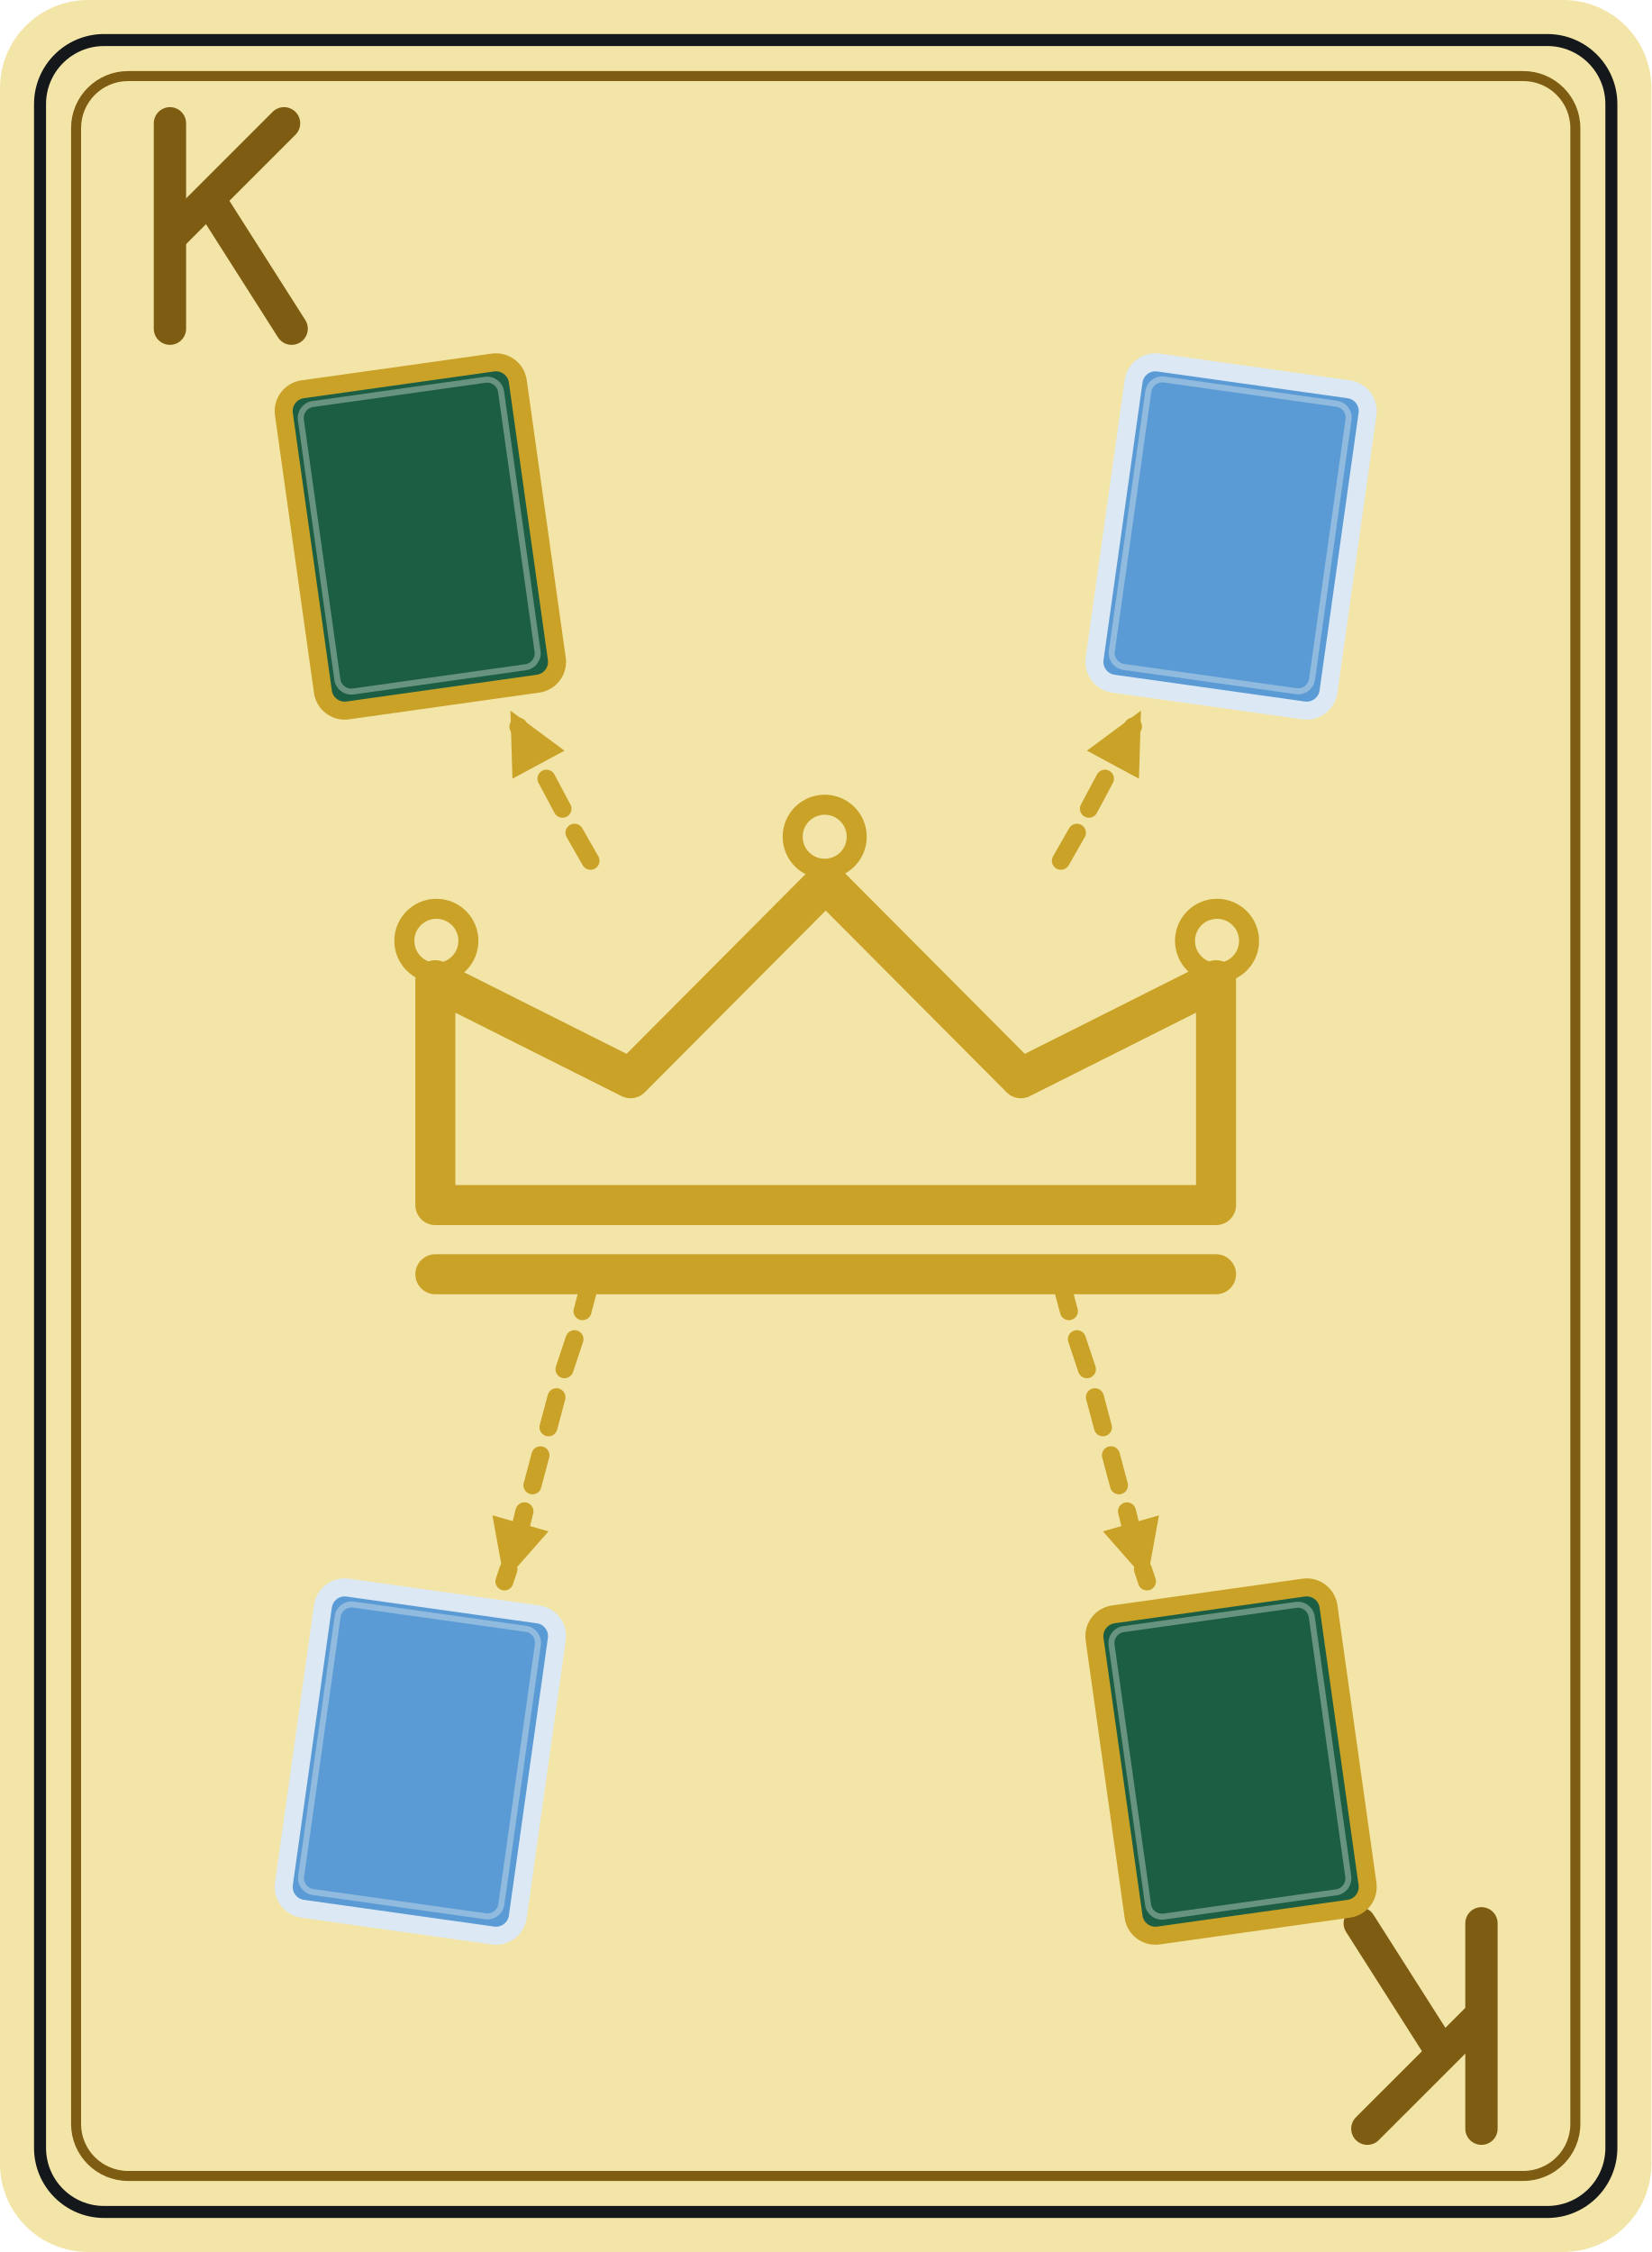
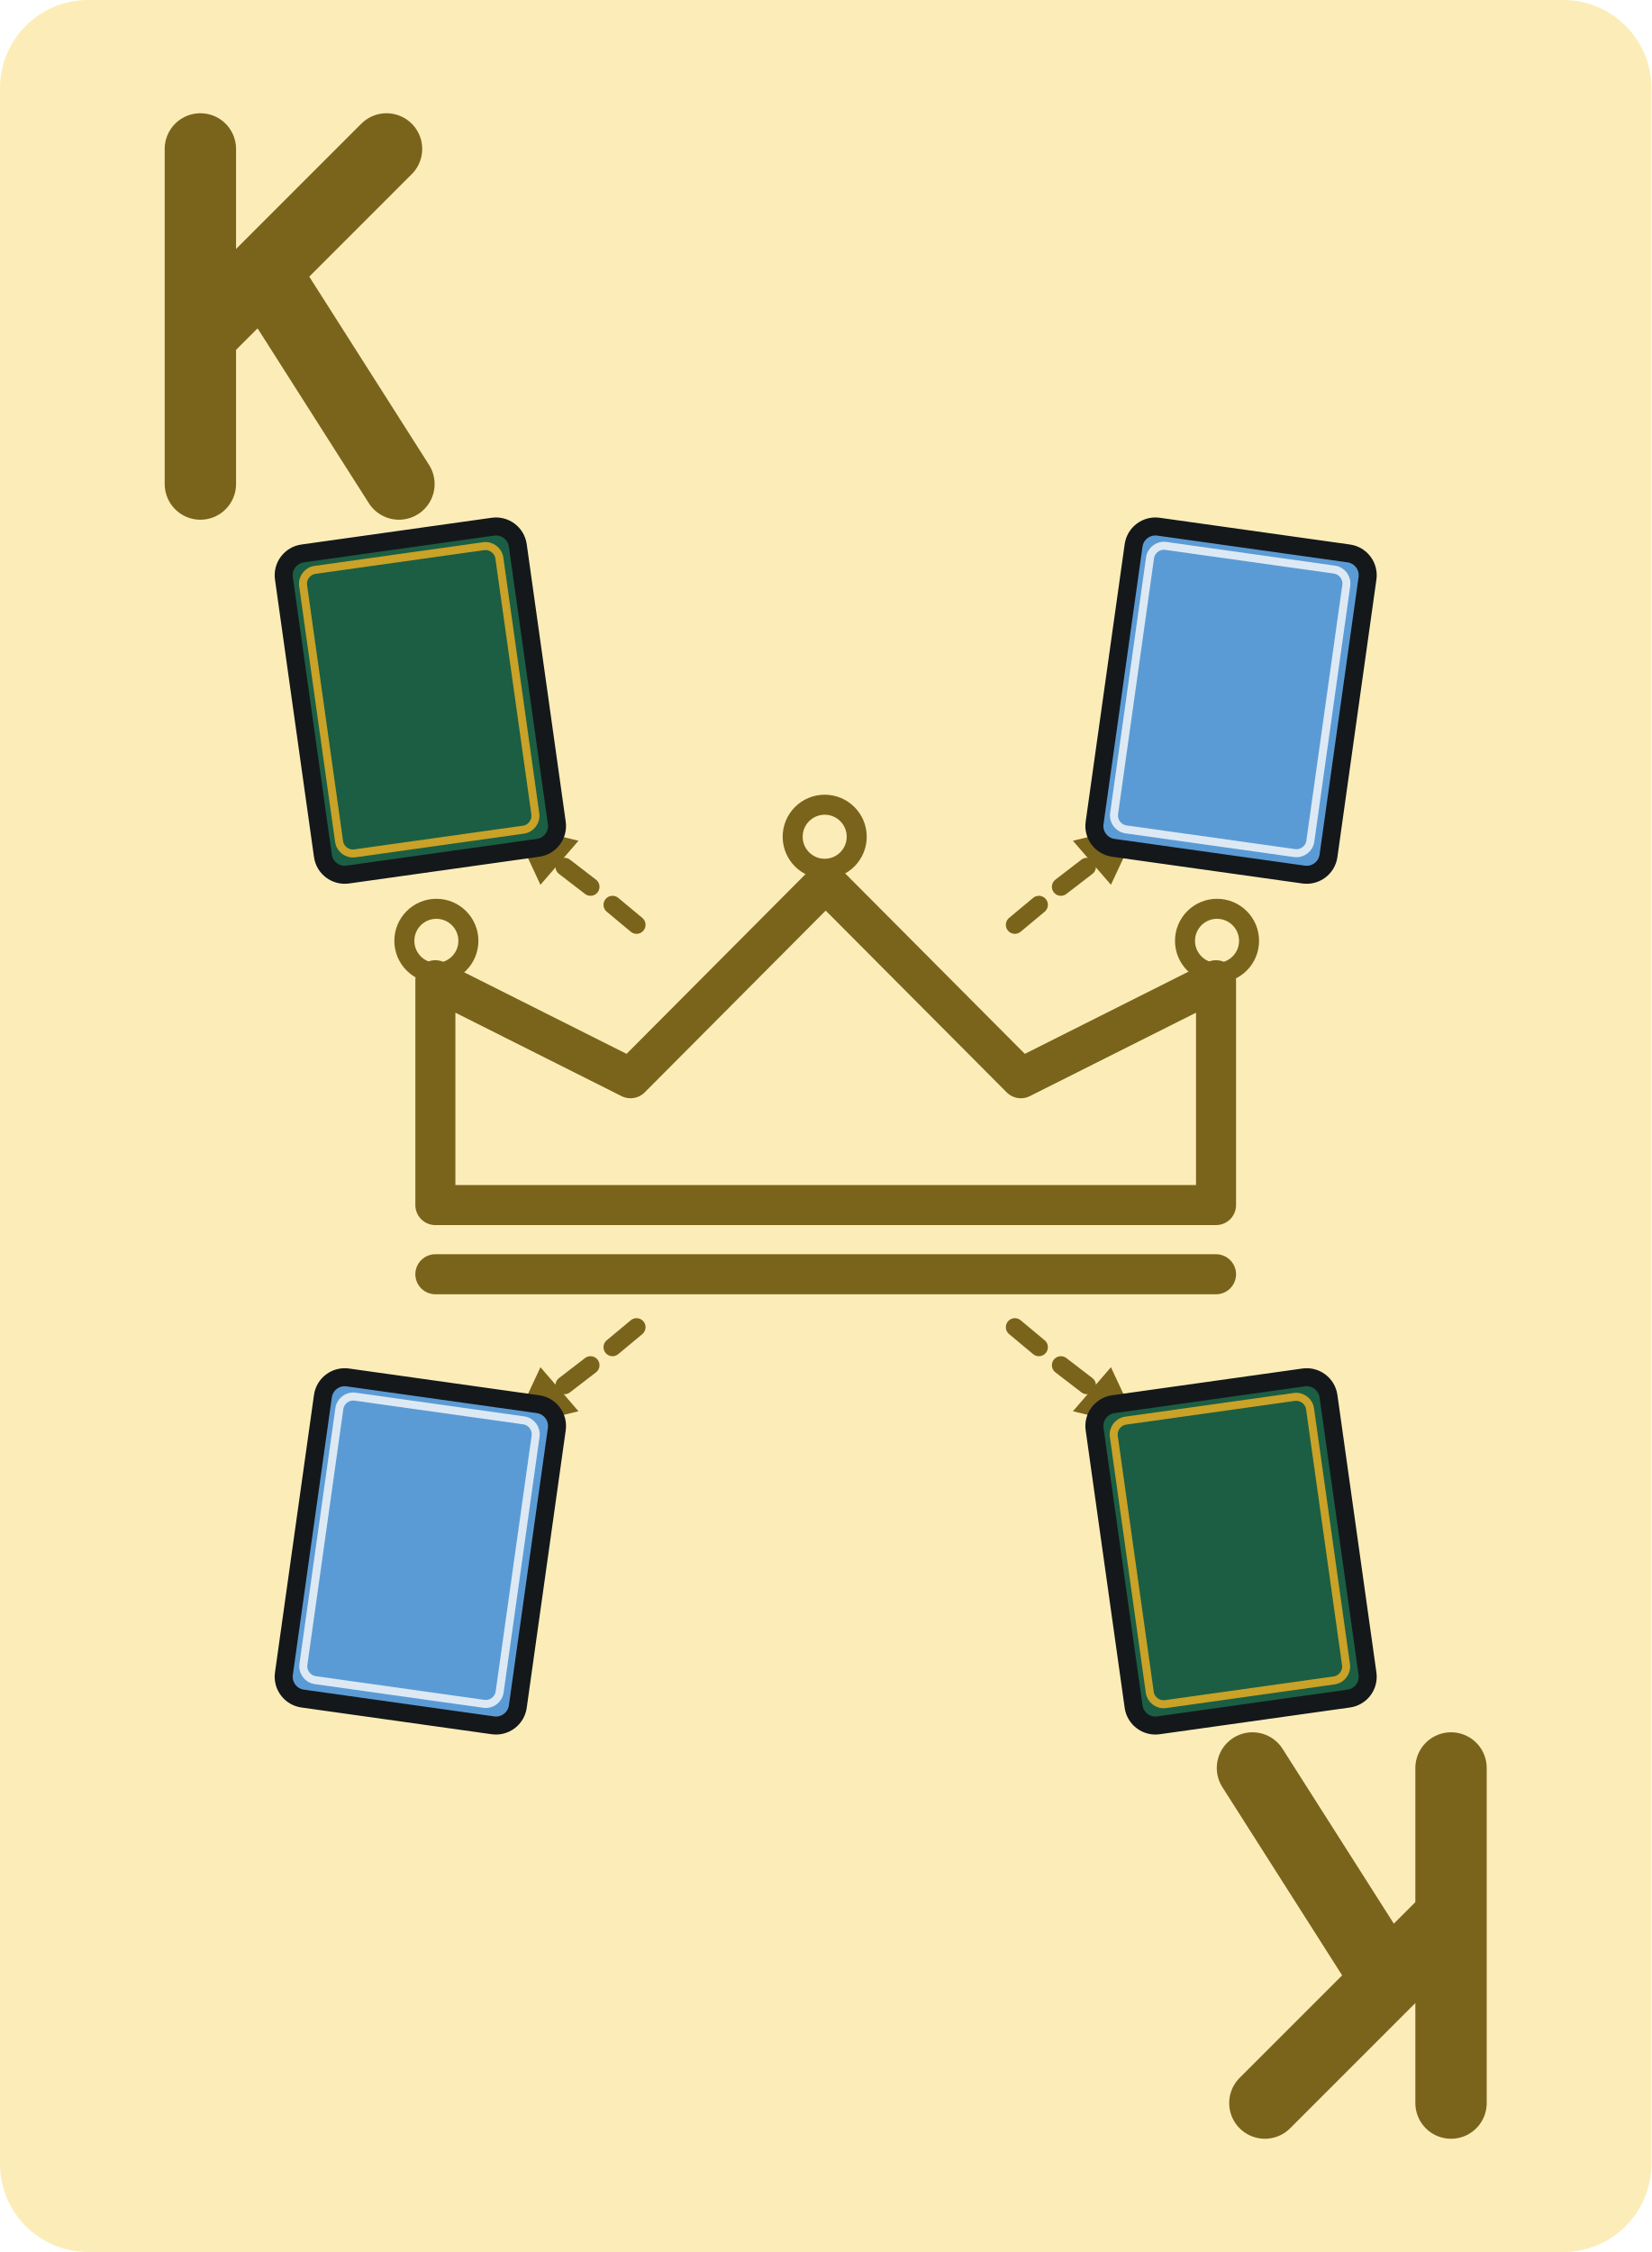
<svg xmlns="http://www.w3.org/2000/svg" viewBox="0 0 825 1125">
-   <rect width="825" height="1125" rx="44" fill="#F3E5A8" />
-   <rect x="20" y="20" width="785" height="1085" rx="32" fill="none" stroke="#14181B" stroke-width="6" />
-   <rect x="38" y="38" width="749" height="1049" rx="26" fill="none" stroke="#7E5C11" stroke-width="5" />
-   <g transform="translate(64 54) scale(0.95)">
-     <path d="M22 8 L22 116" fill="none" stroke="#7E5C11" stroke-width="17" stroke-linecap="round" stroke-linejoin="round" />
-     <path d="M82 8 L24 66" fill="none" stroke="#7E5C11" stroke-width="17" stroke-linecap="round" stroke-linejoin="round" />
-     <path d="M44 50 L86 116" fill="none" stroke="#7E5C11" stroke-width="17" stroke-linecap="round" stroke-linejoin="round" />
+   <rect width="825" height="1125" rx="44" fill="#FCEDB8" />
+   <g transform="translate(66 62) scale(1.55)">
+     <path d="M22 8 L22 116" fill="none" stroke="#7A641B" stroke-width="23" stroke-linecap="round" stroke-linejoin="round" />
+     <path d="M82 8 L24 66" fill="none" stroke="#7A641B" stroke-width="23" stroke-linecap="round" stroke-linejoin="round" />
+     <path d="M44 50 L86 116" fill="none" stroke="#7A641B" stroke-width="23" stroke-linecap="round" stroke-linejoin="round" />
  </g>
  <g transform="rotate(180 412.5 562.5)">
-     <g transform="translate(64 54) scale(0.95)">
-       <path d="M22 8 L22 116" fill="none" stroke="#7E5C11" stroke-width="17" stroke-linecap="round" stroke-linejoin="round" />
-       <path d="M82 8 L24 66" fill="none" stroke="#7E5C11" stroke-width="17" stroke-linecap="round" stroke-linejoin="round" />
-       <path d="M44 50 L86 116" fill="none" stroke="#7E5C11" stroke-width="17" stroke-linecap="round" stroke-linejoin="round" />
+     <g transform="translate(66 62) scale(1.55)">
+       <path d="M22 8 L22 116" fill="none" stroke="#7A641B" stroke-width="23" stroke-linecap="round" stroke-linejoin="round" />
+       <path d="M82 8 L24 66" fill="none" stroke="#7A641B" stroke-width="23" stroke-linecap="round" stroke-linejoin="round" />
+       <path d="M44 50 L86 116" fill="none" stroke="#7A641B" stroke-width="23" stroke-linecap="round" stroke-linejoin="round" />
    </g>
  </g>
-   <line x1="295" y1="430" x2="287" y2="416" stroke="#C9A227" stroke-width="9" stroke-linecap="round" />
-   <line x1="281" y1="404" x2="273" y2="389" stroke="#C9A227" stroke-width="9" stroke-linecap="round" />
-   <line x1="267" y1="377" x2="259" y2="363" stroke="#C9A227" stroke-width="9" stroke-linecap="round" />
-   <polygon points="255,355 282,375 256,389" fill="#C9A227" />
-   <line x1="530" y1="430" x2="538" y2="416" stroke="#C9A227" stroke-width="9" stroke-linecap="round" />
-   <line x1="544" y1="404" x2="552" y2="389" stroke="#C9A227" stroke-width="9" stroke-linecap="round" />
-   <line x1="558" y1="377" x2="566" y2="363" stroke="#C9A227" stroke-width="9" stroke-linecap="round" />
-   <polygon points="570,355 569,389 543,375" fill="#C9A227" />
-   <line x1="295" y1="640" x2="291" y2="655" stroke="#C9A227" stroke-width="9" stroke-linecap="round" />
-   <line x1="287" y1="669" x2="282" y2="684" stroke="#C9A227" stroke-width="9" stroke-linecap="round" />
-   <line x1="278" y1="698" x2="274" y2="713" stroke="#C9A227" stroke-width="9" stroke-linecap="round" />
-   <line x1="270" y1="727" x2="266" y2="742" stroke="#C9A227" stroke-width="9" stroke-linecap="round" />
-   <line x1="262" y1="755" x2="258" y2="771" stroke="#C9A227" stroke-width="9" stroke-linecap="round" />
-   <line x1="254" y1="784" x2="252" y2="790" stroke="#C9A227" stroke-width="9" stroke-linecap="round" />
-   <polygon points="252,790 246,757 274,765" fill="#C9A227" />
-   <line x1="530" y1="640" x2="534" y2="655" stroke="#C9A227" stroke-width="9" stroke-linecap="round" />
-   <line x1="538" y1="669" x2="543" y2="684" stroke="#C9A227" stroke-width="9" stroke-linecap="round" />
-   <line x1="547" y1="698" x2="551" y2="713" stroke="#C9A227" stroke-width="9" stroke-linecap="round" />
-   <line x1="555" y1="727" x2="559" y2="742" stroke="#C9A227" stroke-width="9" stroke-linecap="round" />
-   <line x1="563" y1="755" x2="567" y2="771" stroke="#C9A227" stroke-width="9" stroke-linecap="round" />
-   <line x1="571" y1="784" x2="573" y2="790" stroke="#C9A227" stroke-width="9" stroke-linecap="round" />
-   <polygon points="573,790 551,765 579,757" fill="#C9A227" />
-   <path d="M 217.5,602.0 L 217.5,489.68 L 315.0,538.64 L 412.5,440.72 L 510.0,538.64 L 607.5,489.68 L 607.5,602.0 Z" fill="none" stroke="#C9A227" stroke-width="20" stroke-linejoin="round" />
-   <line x1="217.5" y1="636.56" x2="607.5" y2="636.56" stroke="#C9A227" stroke-width="20" stroke-linecap="round" />
-   <circle cx="218" cy="470" r="16" fill="none" stroke="#C9A227" stroke-width="10" />
-   <circle cx="412" cy="418" r="16" fill="none" stroke="#C9A227" stroke-width="10" />
-   <circle cx="608" cy="470" r="16" fill="none" stroke="#C9A227" stroke-width="10" />
-   <g transform="rotate(-8 210 268)">
-     <rect x="151" y="187" width="118" height="162" rx="11" fill="#1B5E43" stroke="#C9A227" stroke-width="9" />
-     <rect x="159" y="195" width="101" height="145" rx="7" fill="none" stroke="#F7F5EF" stroke-width="3" opacity="0.35" />
+   <line x1="318" y1="462" x2="306" y2="452" stroke="#7A641B" stroke-width="9" stroke-linecap="round" />
+   <line x1="295" y1="443" x2="282" y2="433" stroke="#7A641B" stroke-width="9" stroke-linecap="round" />
+   <line x1="271" y1="424" x2="259" y2="414" stroke="#7A641B" stroke-width="9" stroke-linecap="round" />
+   <polygon points="256,412 289,420 270,442" fill="#7A641B" />
+   <line x1="507" y1="462" x2="519" y2="452" stroke="#7A641B" stroke-width="9" stroke-linecap="round" />
+   <line x1="530" y1="443" x2="543" y2="433" stroke="#7A641B" stroke-width="9" stroke-linecap="round" />
+   <line x1="554" y1="424" x2="566" y2="414" stroke="#7A641B" stroke-width="9" stroke-linecap="round" />
+   <polygon points="569,412 555,442 536,420" fill="#7A641B" />
+   <line x1="318" y1="663" x2="306" y2="673" stroke="#7A641B" stroke-width="9" stroke-linecap="round" />
+   <line x1="295" y1="682" x2="282" y2="692" stroke="#7A641B" stroke-width="9" stroke-linecap="round" />
+   <line x1="271" y1="701" x2="259" y2="711" stroke="#7A641B" stroke-width="9" stroke-linecap="round" />
+   <polygon points="256,713 270,683 289,705" fill="#7A641B" />
+   <line x1="507" y1="663" x2="519" y2="673" stroke="#7A641B" stroke-width="9" stroke-linecap="round" />
+   <line x1="530" y1="682" x2="543" y2="692" stroke="#7A641B" stroke-width="9" stroke-linecap="round" />
+   <line x1="554" y1="701" x2="566" y2="711" stroke="#7A641B" stroke-width="9" stroke-linecap="round" />
+   <polygon points="569,713 536,705 555,683" fill="#7A641B" />
+   <path d="M 217.5,602.0 L 217.5,489.68 L 315.0,538.64 L 412.5,440.72 L 510.0,538.64 L 607.5,489.68 L 607.5,602.0 Z" fill="none" stroke="#7A641B" stroke-width="20" stroke-linejoin="round" />
+   <line x1="217.5" y1="636.56" x2="607.5" y2="636.56" stroke="#7A641B" stroke-width="20" stroke-linecap="round" />
+   <circle cx="218" cy="470" r="16" fill="none" stroke="#7A641B" stroke-width="10" />
+   <circle cx="412" cy="418" r="16" fill="none" stroke="#7A641B" stroke-width="10" />
+   <circle cx="608" cy="470" r="16" fill="none" stroke="#7A641B" stroke-width="10" />
+   <g transform="rotate(-8 210 350)">
+     <rect x="151" y="269" width="118" height="162" rx="11" fill="#1B5E43" stroke="#14181B" stroke-width="9" />
+     <rect x="160" y="278" width="99" height="143" rx="7" fill="none" stroke="#C9A227" stroke-width="4" />
  </g>
-   <g transform="rotate(8 615 268)">
-     <rect x="556" y="187" width="118" height="162" rx="11" fill="#5B9BD5" stroke="#DCE9F5" stroke-width="9" />
-     <rect x="564" y="195" width="101" height="145" rx="7" fill="none" stroke="#F7F5EF" stroke-width="3" opacity="0.35" />
+   <g transform="rotate(8 615 350)">
+     <rect x="556" y="269" width="118" height="162" rx="11" fill="#5B9BD5" stroke="#14181B" stroke-width="9" />
+     <rect x="565" y="278" width="99" height="143" rx="7" fill="none" stroke="#DCE9F5" stroke-width="4" />
  </g>
-   <g transform="rotate(8 210 880)">
-     <rect x="151" y="799" width="118" height="162" rx="11" fill="#5B9BD5" stroke="#DCE9F5" stroke-width="9" />
-     <rect x="159" y="807" width="101" height="145" rx="7" fill="none" stroke="#F7F5EF" stroke-width="3" opacity="0.35" />
+   <g transform="rotate(8 210 775)">
+     <rect x="151" y="694" width="118" height="162" rx="11" fill="#5B9BD5" stroke="#14181B" stroke-width="9" />
+     <rect x="160" y="703" width="99" height="143" rx="7" fill="none" stroke="#DCE9F5" stroke-width="4" />
  </g>
-   <g transform="rotate(-8 615 880)">
-     <rect x="556" y="799" width="118" height="162" rx="11" fill="#1B5E43" stroke="#C9A227" stroke-width="9" />
-     <rect x="564" y="807" width="101" height="145" rx="7" fill="none" stroke="#F7F5EF" stroke-width="3" opacity="0.35" />
+   <g transform="rotate(-8 615 775)">
+     <rect x="556" y="694" width="118" height="162" rx="11" fill="#1B5E43" stroke="#14181B" stroke-width="9" />
+     <rect x="565" y="703" width="99" height="143" rx="7" fill="none" stroke="#C9A227" stroke-width="4" />
  </g>
</svg>
